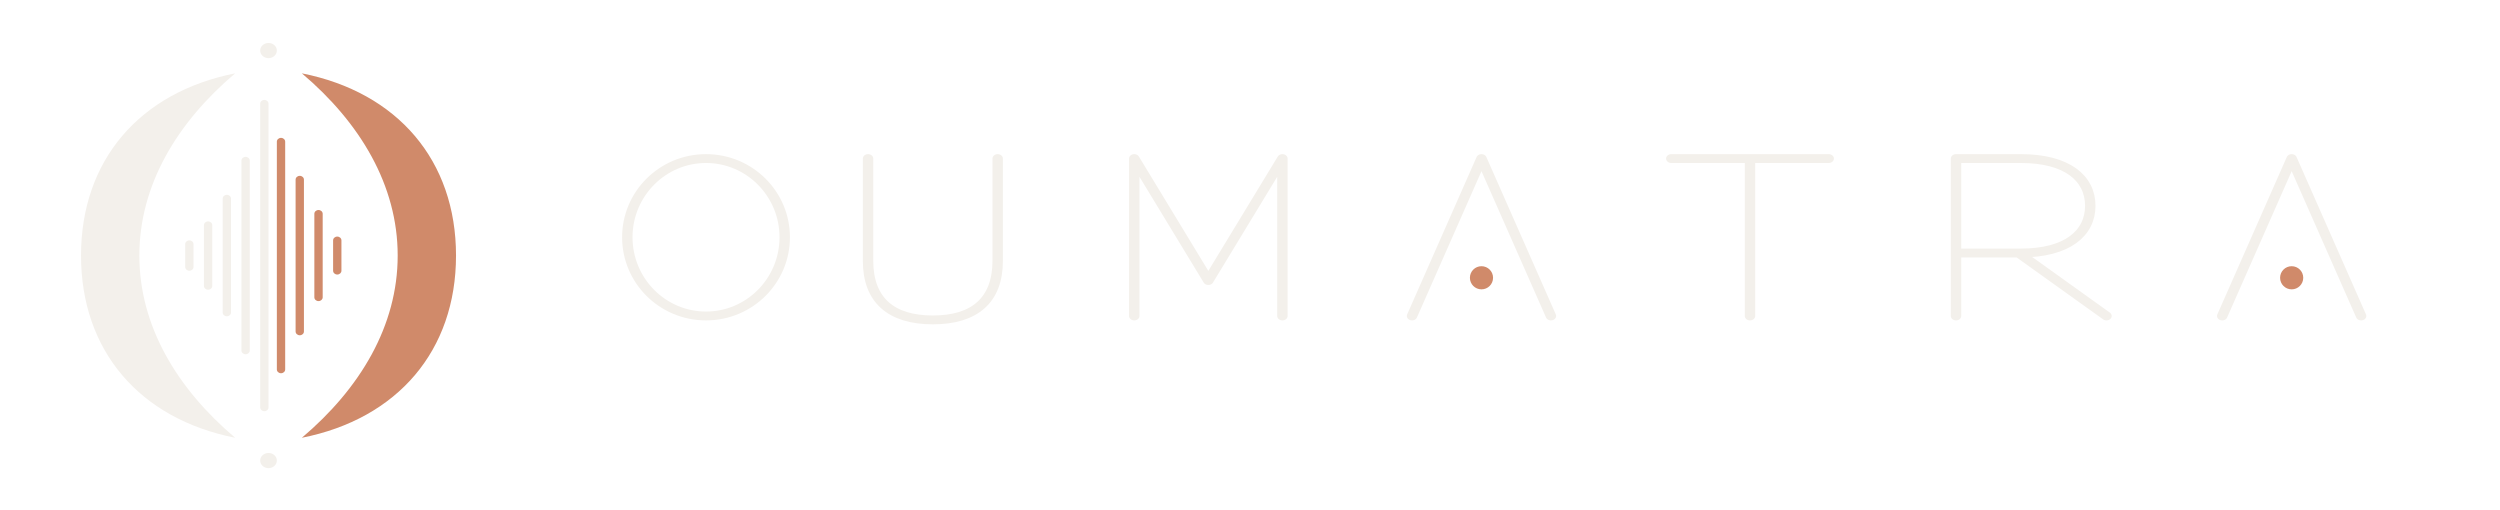
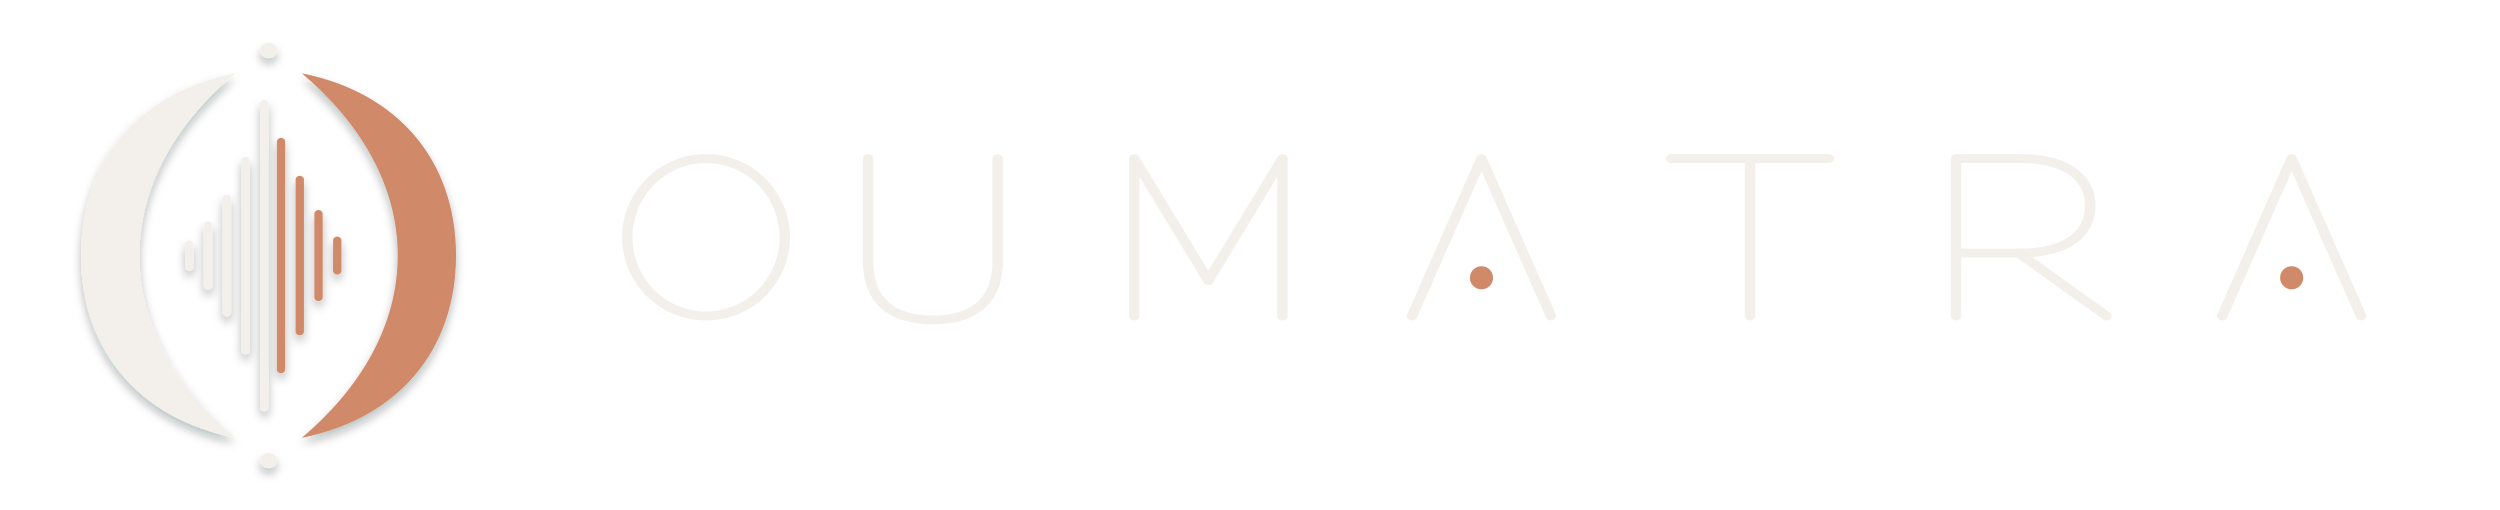
<svg xmlns="http://www.w3.org/2000/svg" viewBox="0 0 1080 220" role="img" aria-labelledby="title">
-   <g transform="translate(8 12) scale(.9 .82)">
+   <defs>
+     <filter id="symbol-depth" x="-25%" y="-25%" width="150%" height="160%">
+       <feDropShadow dx="0" dy="3" stdDeviation="2.4" flood-color="#061C22" flood-opacity=".28" />
+     </filter>
+   </defs>
+   <g transform="translate(8 12) scale(.9 .82)" filter="url(#symbol-depth)">
    <path fill="#F3F0EB" d="M104 24C58 34 30 70 30 120s28 86 74 96C76 190 58 157 58 120s18-70 46-96Z" />
    <path fill="#D08A6A" d="M136 24c46 10 74 46 74 96s-28 86-74 96c28-26 46-59 46-96s-18-70-46-96Z" />
    <g fill="#F3F0EB">
      <rect x="80" y="112" width="4" height="16" rx="2" />
      <rect x="89" y="102" width="4" height="36" rx="2" />
      <rect x="98" y="88" width="4" height="64" rx="2" />
      <rect x="107" y="68" width="4" height="104" rx="2" />
      <rect x="116" y="38" width="4" height="164" rx="2" />
    </g>
    <g fill="#D08A6A">
      <rect x="124" y="58" width="4" height="124" rx="2" />
      <rect x="133" y="78" width="4" height="84" rx="2" />
      <rect x="142" y="96" width="4" height="48" rx="2" />
      <rect x="151" y="110" width="4" height="20" rx="2" />
    </g>
    <circle cx="120" cy="12" r="4" fill="#F3F0EB" />
    <circle cx="120" cy="228" r="4" fill="#F3F0EB" />
  </g>
  <g transform="translate(270 43) scale(1 .85)" fill="none" stroke="#F3F0EB" stroke-width="4.5" stroke-linecap="round" stroke-linejoin="round">
    <ellipse cx="35" cy="70" rx="34" ry="40" />
    <path d="M105 30v52c0 20 10 30 28 30s28-10 28-30V30M220 110V30l32 62 32-62v80M340 110l30-80 30 80M452 30h68m-34 0v80M575 110V30h28c20 0 30 10 30 24s-10 24-30 24h-28m27 0 38 32M690 110l30-80 30 80" />
  </g>
  <g fill="#D08A6A">
    <circle cx="640" cy="120" r="5" />
    <circle cx="990" cy="120" r="5" />
  </g>
</svg>
